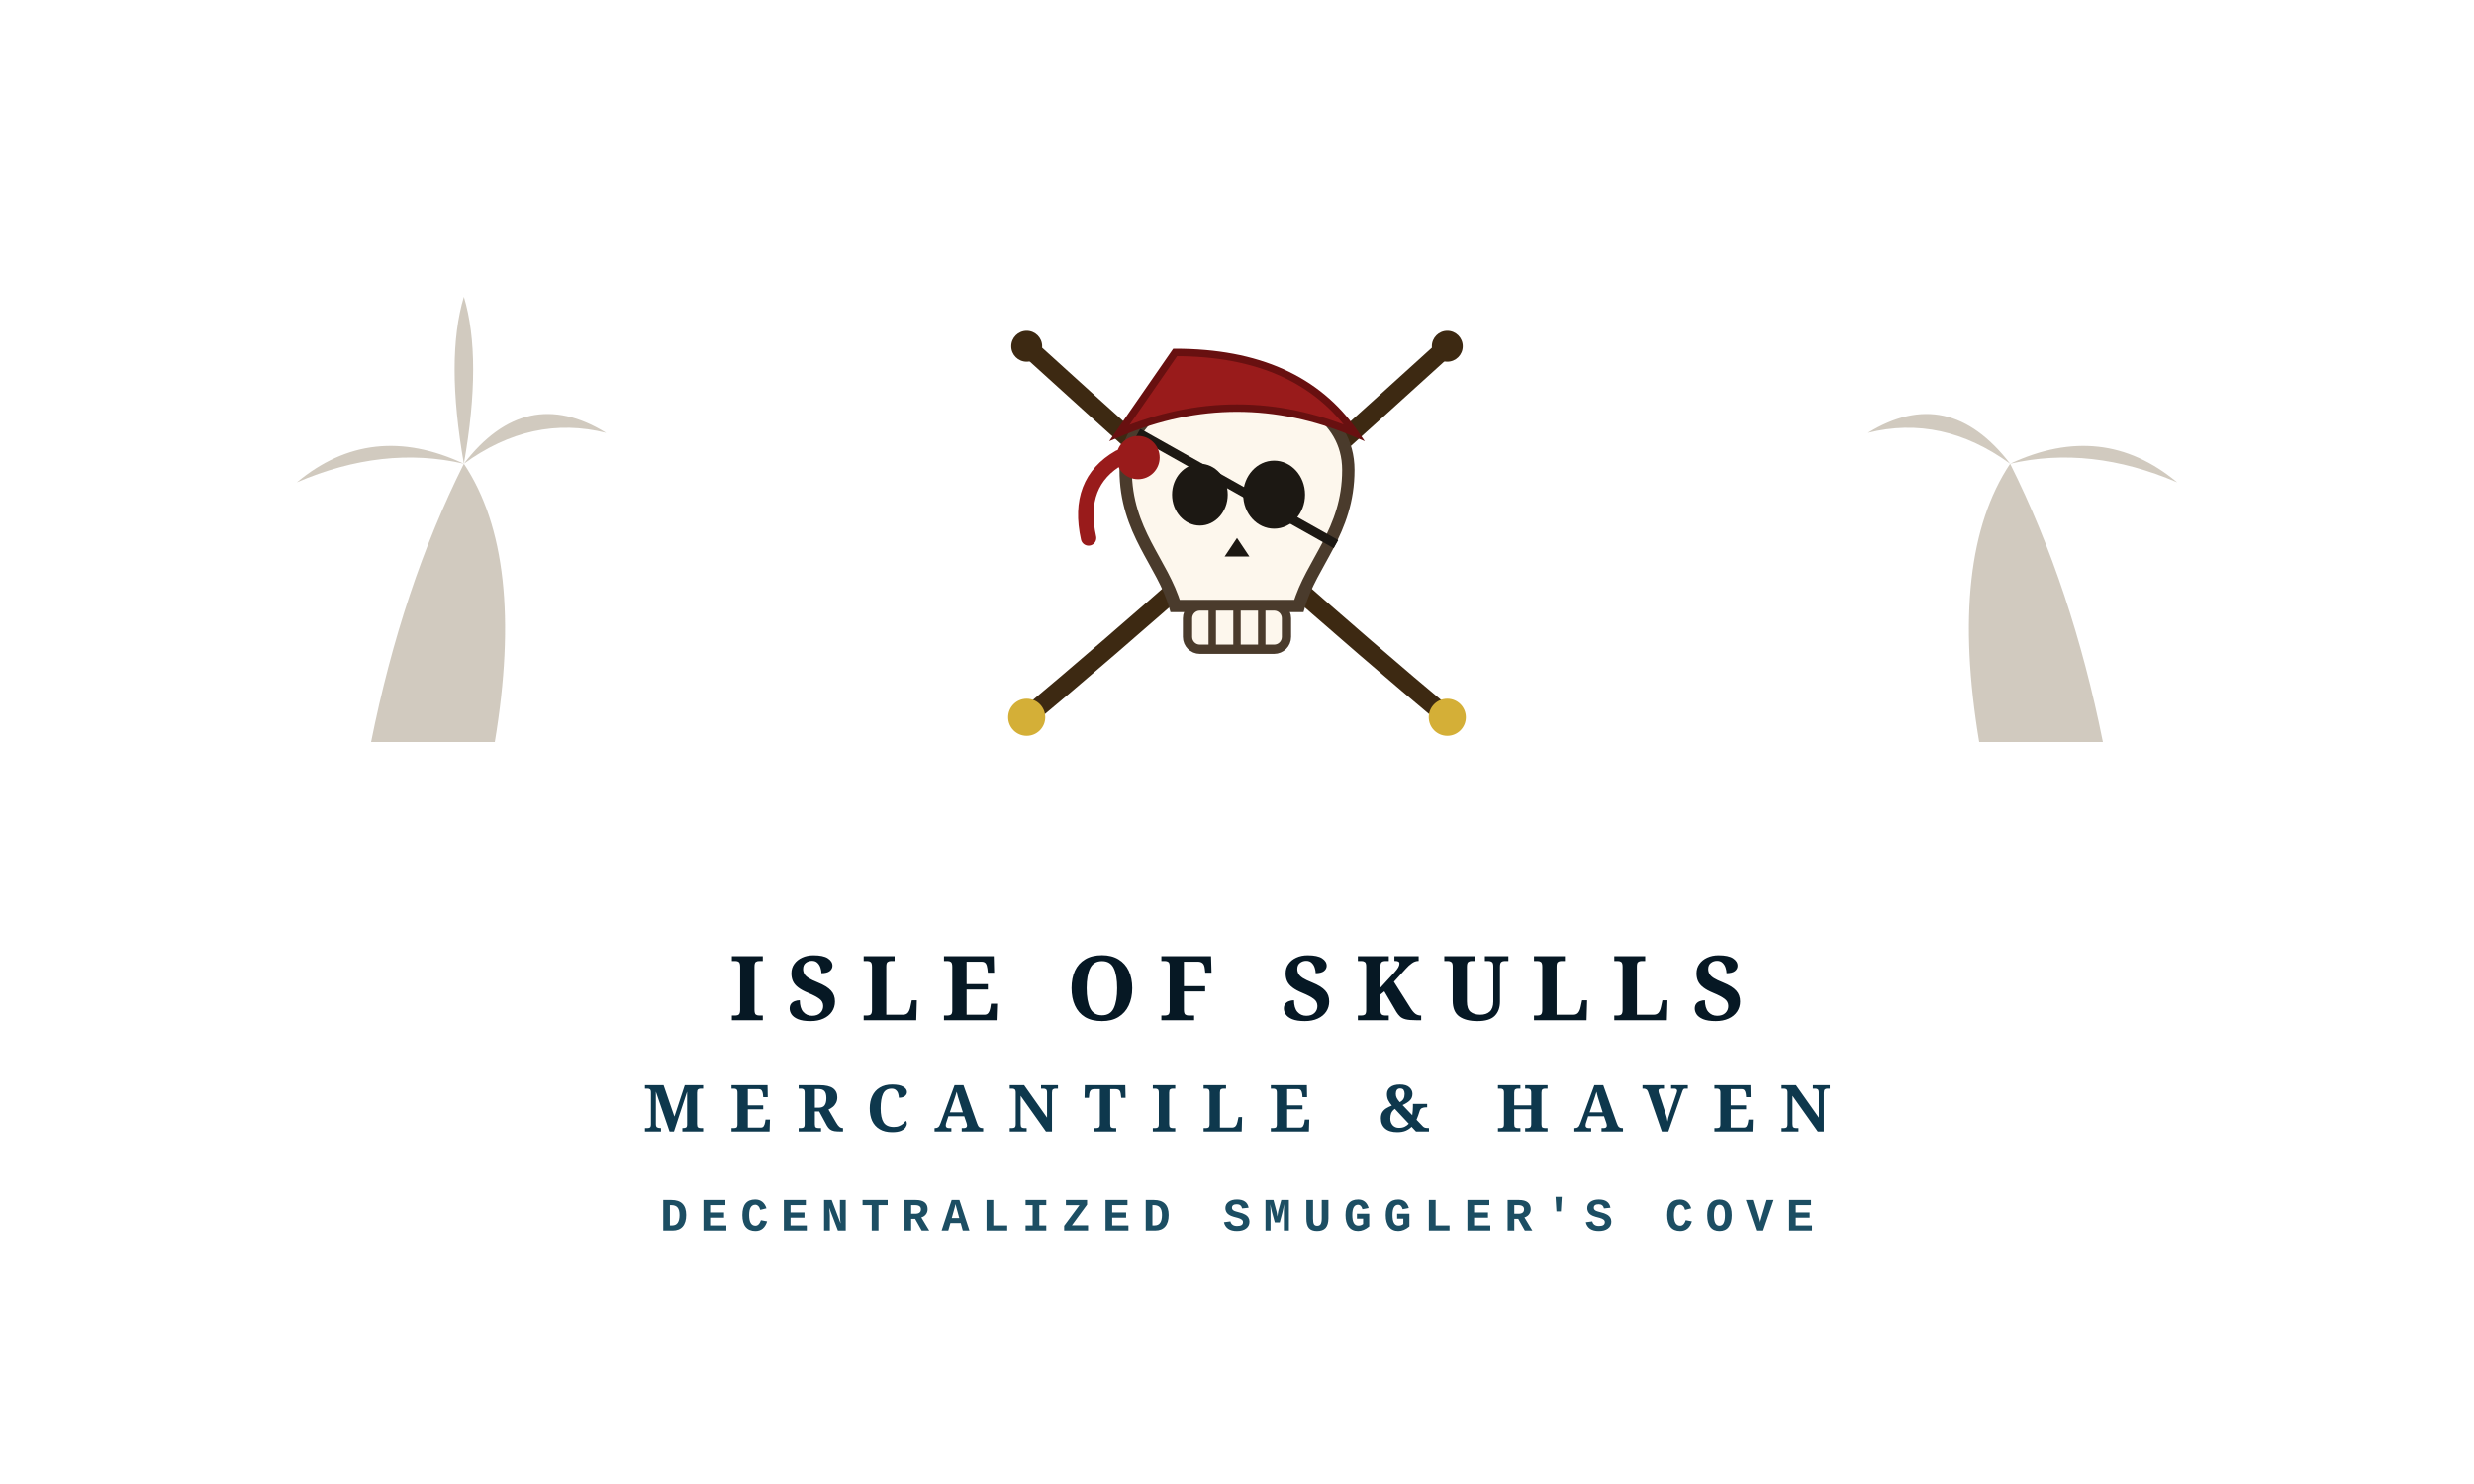
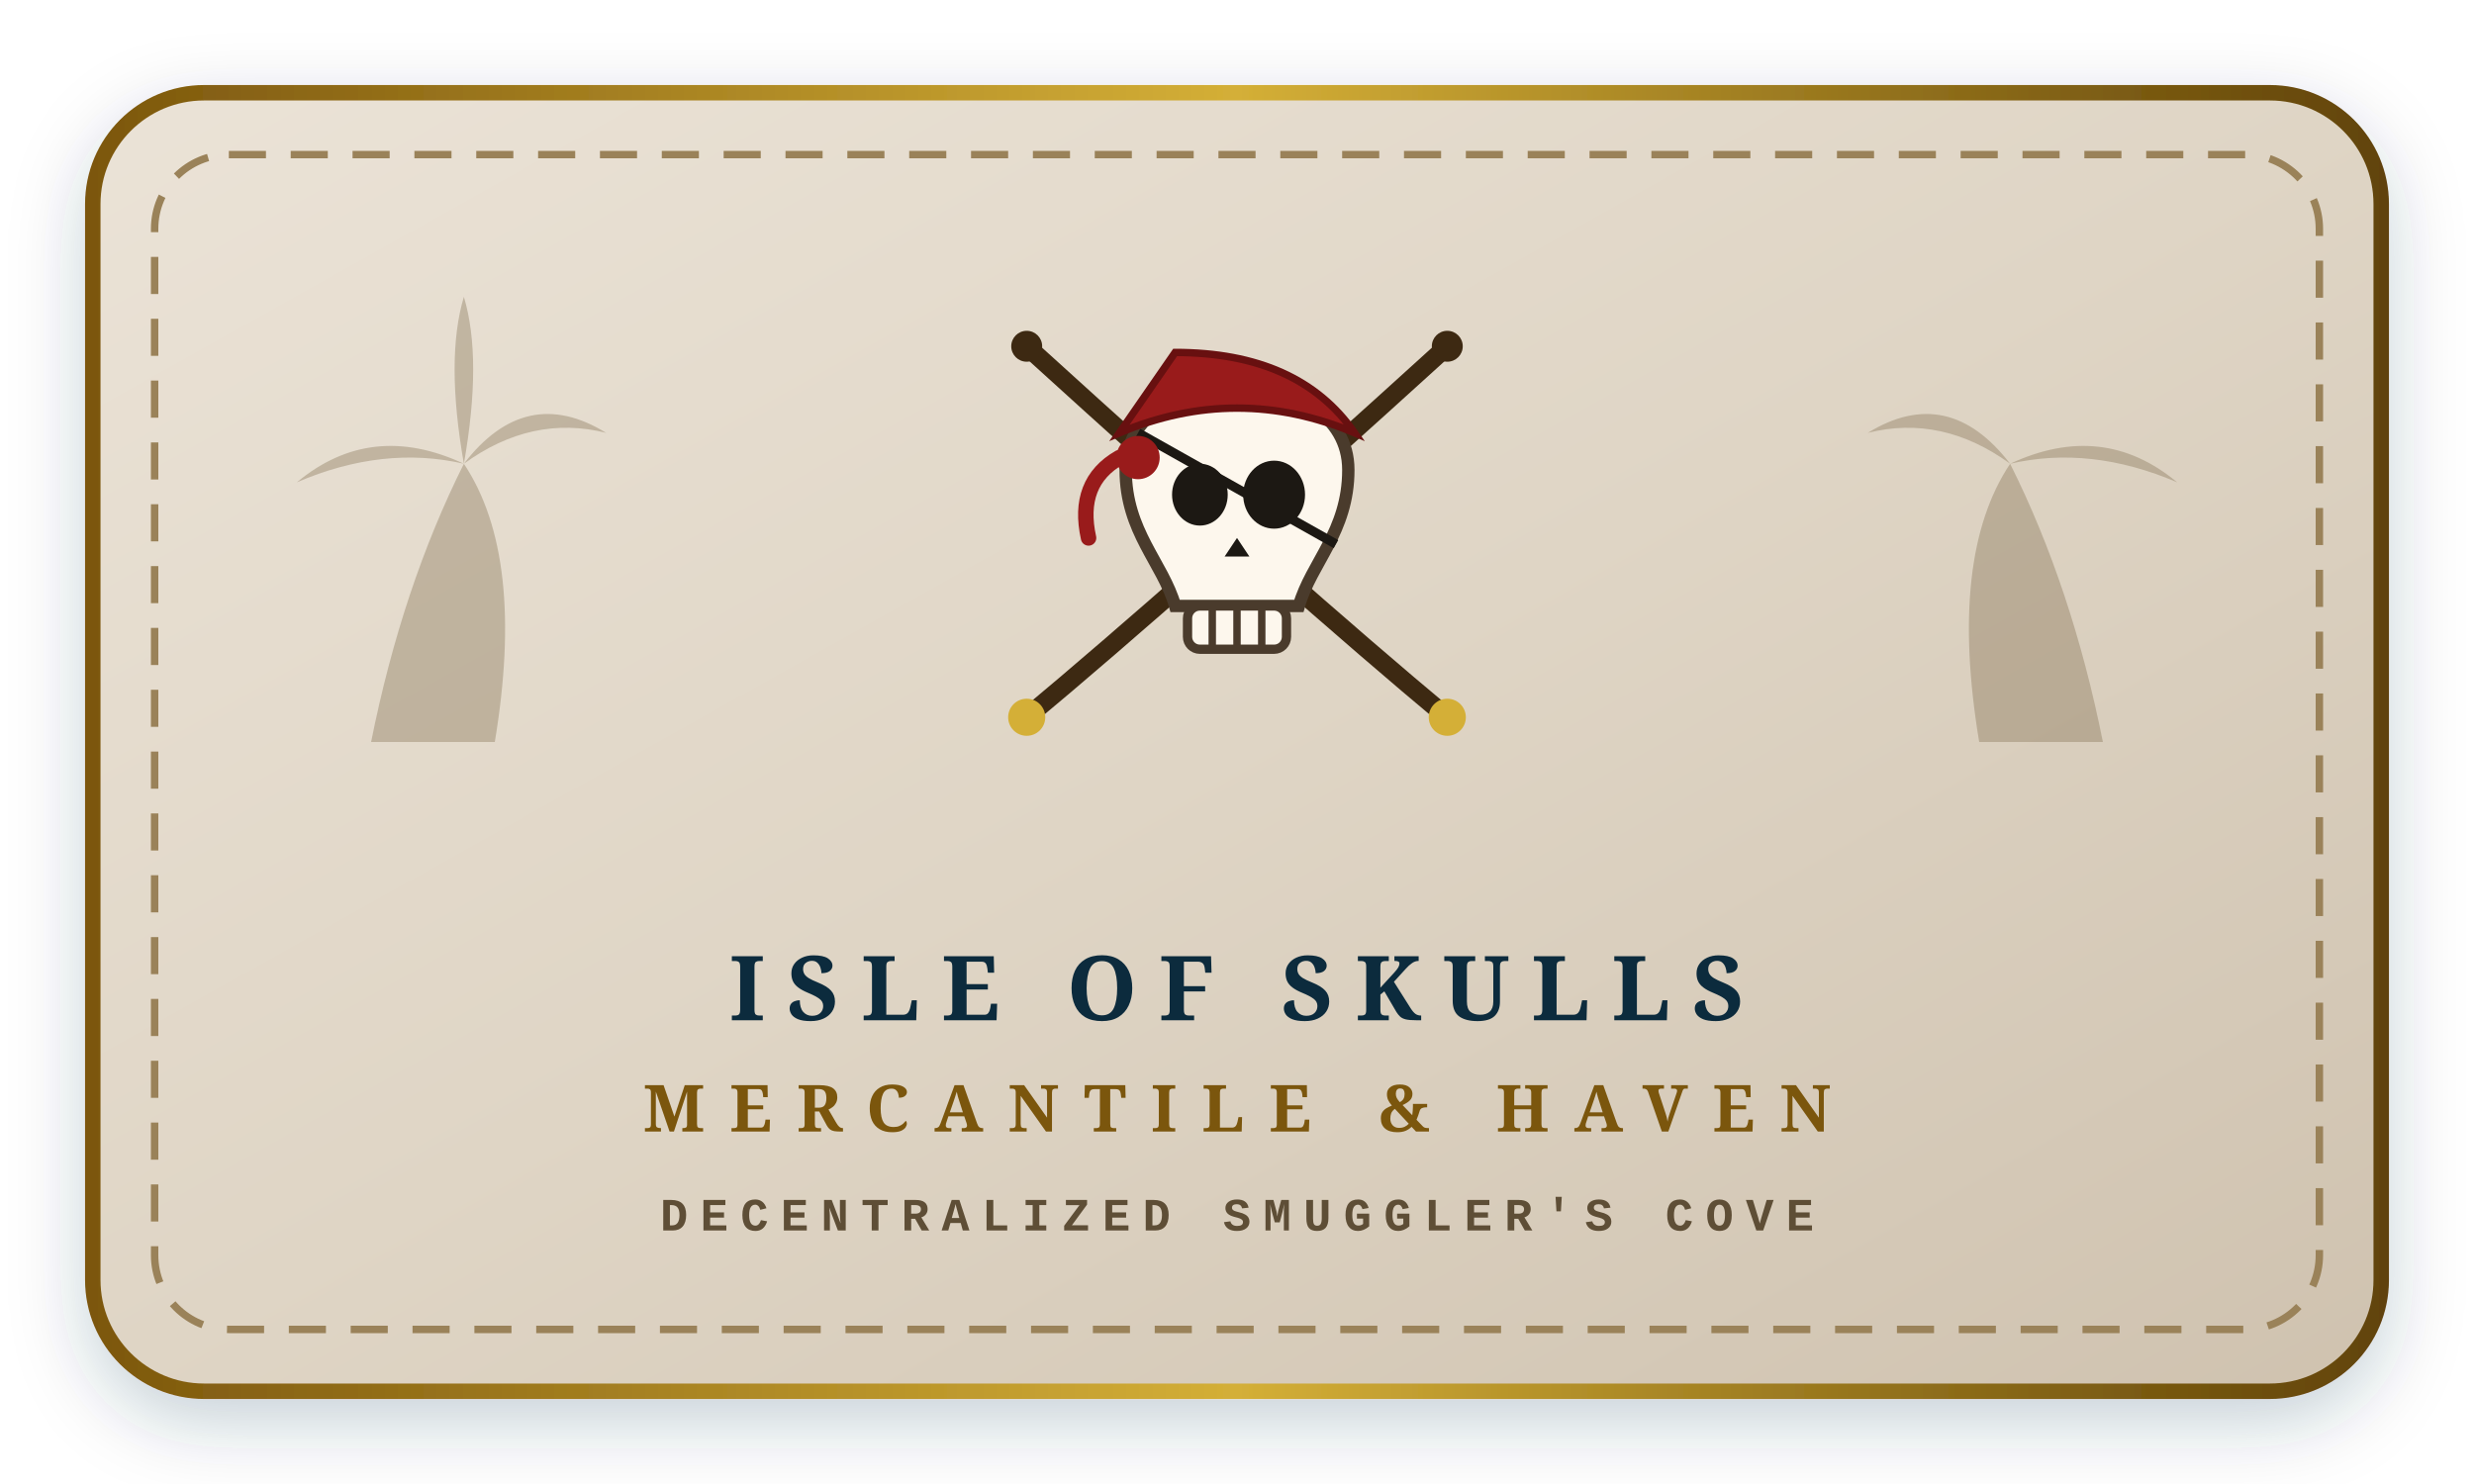
<svg xmlns="http://www.w3.org/2000/svg" viewBox="0 0 400 240" width="400" height="240">
  <defs>
-     <linearGradient id="oceanPlacque" x1="0%" y1="0%" x2="100%" y2="100%">
-       <stop offset="0%" stop-color="#E1EEF0" />
-       <stop offset="50%" stop-color="#CFE5E8" />
-       <stop offset="100%" stop-color="#B7D7DC" />
-     </linearGradient>
    <linearGradient id="skullBg" x1="0%" y1="0%" x2="100%" y2="100%">
      <stop offset="0%" stop-color="#EBE3D7" />
      <stop offset="50%" stop-color="#DFD5C5" />
      <stop offset="100%" stop-color="#CFC2AF" />
    </linearGradient>
    <linearGradient id="bronzeBorder" x1="0%" y1="0%" x2="100%" y2="0%">
      <stop offset="0%" stop-color="#7B560D" />
      <stop offset="50%" stop-color="#D4AF37" />
      <stop offset="100%" stop-color="#604207" />
    </linearGradient>
    <filter id="skullShadow" x="-10%" y="-10%" width="120%" height="120%">
      <feDropShadow dx="0" dy="4" stdDeviation="6" flood-color="#0E384D" flood-opacity="0.22" />
    </filter>
  </defs>
+   <rect x="15" y="15" width="370" height="210" rx="18" fill="url(#skullBg)" stroke="url(#bronzeBorder)" stroke-width="2.5" filter="url(#skullShadow)" />
+   <rect x="25" y="25" width="350" height="190" rx="12" fill="none" stroke="#9A8259" stroke-width="1.2" stroke-dasharray="6,4" />
  <g fill="#7A6849" opacity="0.35">
    <path d="M 60 120 Q 65 95, 75 75 Q 85 90, 80 120 Z" />
    <path d="M 75 75 Q 60 68, 48 78 Q 62 72, 75 75 Z" />
    <path d="M 75 75 Q 85 62, 98 70 Q 86 67, 75 75 Z" />
    <path d="M 75 75 Q 72 58, 75 48 Q 78 58, 75 75 Z" />
    <path d="M 340 120 Q 335 95, 325 75 Q 315 90, 320 120 Z" />
    <path d="M 325 75 Q 340 68, 352 78 Q 338 72, 325 75 Z" />
    <path d="M 325 75 Q 315 62, 302 70 Q 314 67, 325 75 Z" />
  </g>
  <g transform="translate(200, 84)">
    <path d="M -34 32 Q -10 12, 34 -28" stroke="#3D2912" stroke-width="3" stroke-linecap="round" />
    <path d="M 34 32 Q 10 12, -34 -28" stroke="#3D2912" stroke-width="3" stroke-linecap="round" />
    <circle cx="-34" cy="32" r="3" fill="#D4AF37" />
    <circle cx="34" cy="32" r="3" fill="#D4AF37" />
    <circle cx="34" cy="-28" r="2.5" fill="#3D2912" />
    <circle cx="-34" cy="-28" r="2.5" fill="#3D2912" />
    <path d="M -18 -8 C -18 -26, 18 -26, 18 -8 C 18 2, 12 7, 10 14 L -10 14 C -12 7, -18 2, -18 -8 Z" fill="#FDF7ED" stroke="#4A3B2C" stroke-width="2" />
    <ellipse cx="6" cy="-4" rx="5" ry="5.5" fill="#1C1813" />
    <line x1="-16" y1="-14" x2="16" y2="4" stroke="#1C1813" stroke-width="1.5" />
    <ellipse cx="-6" cy="-4" rx="4.5" ry="5" fill="#1C1813" />
    <polygon points="0,3 -2,6 2,6" fill="#1C1813" />
    <rect x="-8" y="14" width="16" height="7" rx="2" fill="#FDF7ED" stroke="#4A3B2C" stroke-width="1.5" />
    <line x1="-4" y1="14" x2="-4" y2="21" stroke="#4A3B2C" stroke-width="1.2" />
    <line x1="0" y1="14" x2="0" y2="21" stroke="#4A3B2C" stroke-width="1.2" />
    <line x1="4" y1="14" x2="4" y2="21" stroke="#4A3B2C" stroke-width="1.2" />
    <path d="M -19 -14 Q 0 -22, 19 -14 Q 10 -27, -10 -27 Z" fill="#991B1B" stroke="#681010" stroke-width="1.2" />
    <circle cx="-16" cy="-10" r="3.5" fill="#991B1B" />
    <path d="M -19 -10 Q -26 -6, -24 3" stroke="#991B1B" stroke-width="2.5" fill="none" stroke-linecap="round" />
  </g>
-   <text x="200" y="165" text-anchor="middle" font-family="'Cinzel', Georgia, serif" font-size="14.5" font-weight="800" fill="#061824" letter-spacing="3.5">ISLE OF SKULLS</text>
-   <text x="200" y="183" text-anchor="middle" font-family="'Cinzel', Georgia, serif" font-size="10.5" font-weight="700" fill="#0E384D" letter-spacing="4">MERCANTILE &amp; HAVEN</text>
-   <text x="200" y="199" text-anchor="middle" font-family="'Courier New', monospace" font-size="7.5" font-weight="600" fill="#1C4E63" letter-spacing="2">DECENTRALIZED SMUGGLER'S COVE</text>
+   <text x="200" y="165" text-anchor="middle" font-family="'Cinzel', Georgia, serif" font-size="14.5" font-weight="800" fill="#0C2B3D" letter-spacing="3.5">ISLE OF SKULLS</text>
+   <text x="200" y="183" text-anchor="middle" font-family="'Cinzel', Georgia, serif" font-size="10.5" font-weight="700" fill="#7B560D" letter-spacing="4">MERCANTILE &amp; HAVEN</text>
+   <text x="200" y="199" text-anchor="middle" font-family="'Courier New', monospace" font-size="7.5" font-weight="600" fill="#5E4E36" letter-spacing="2">DECENTRALIZED SMUGGLER'S COVE</text>
</svg>
